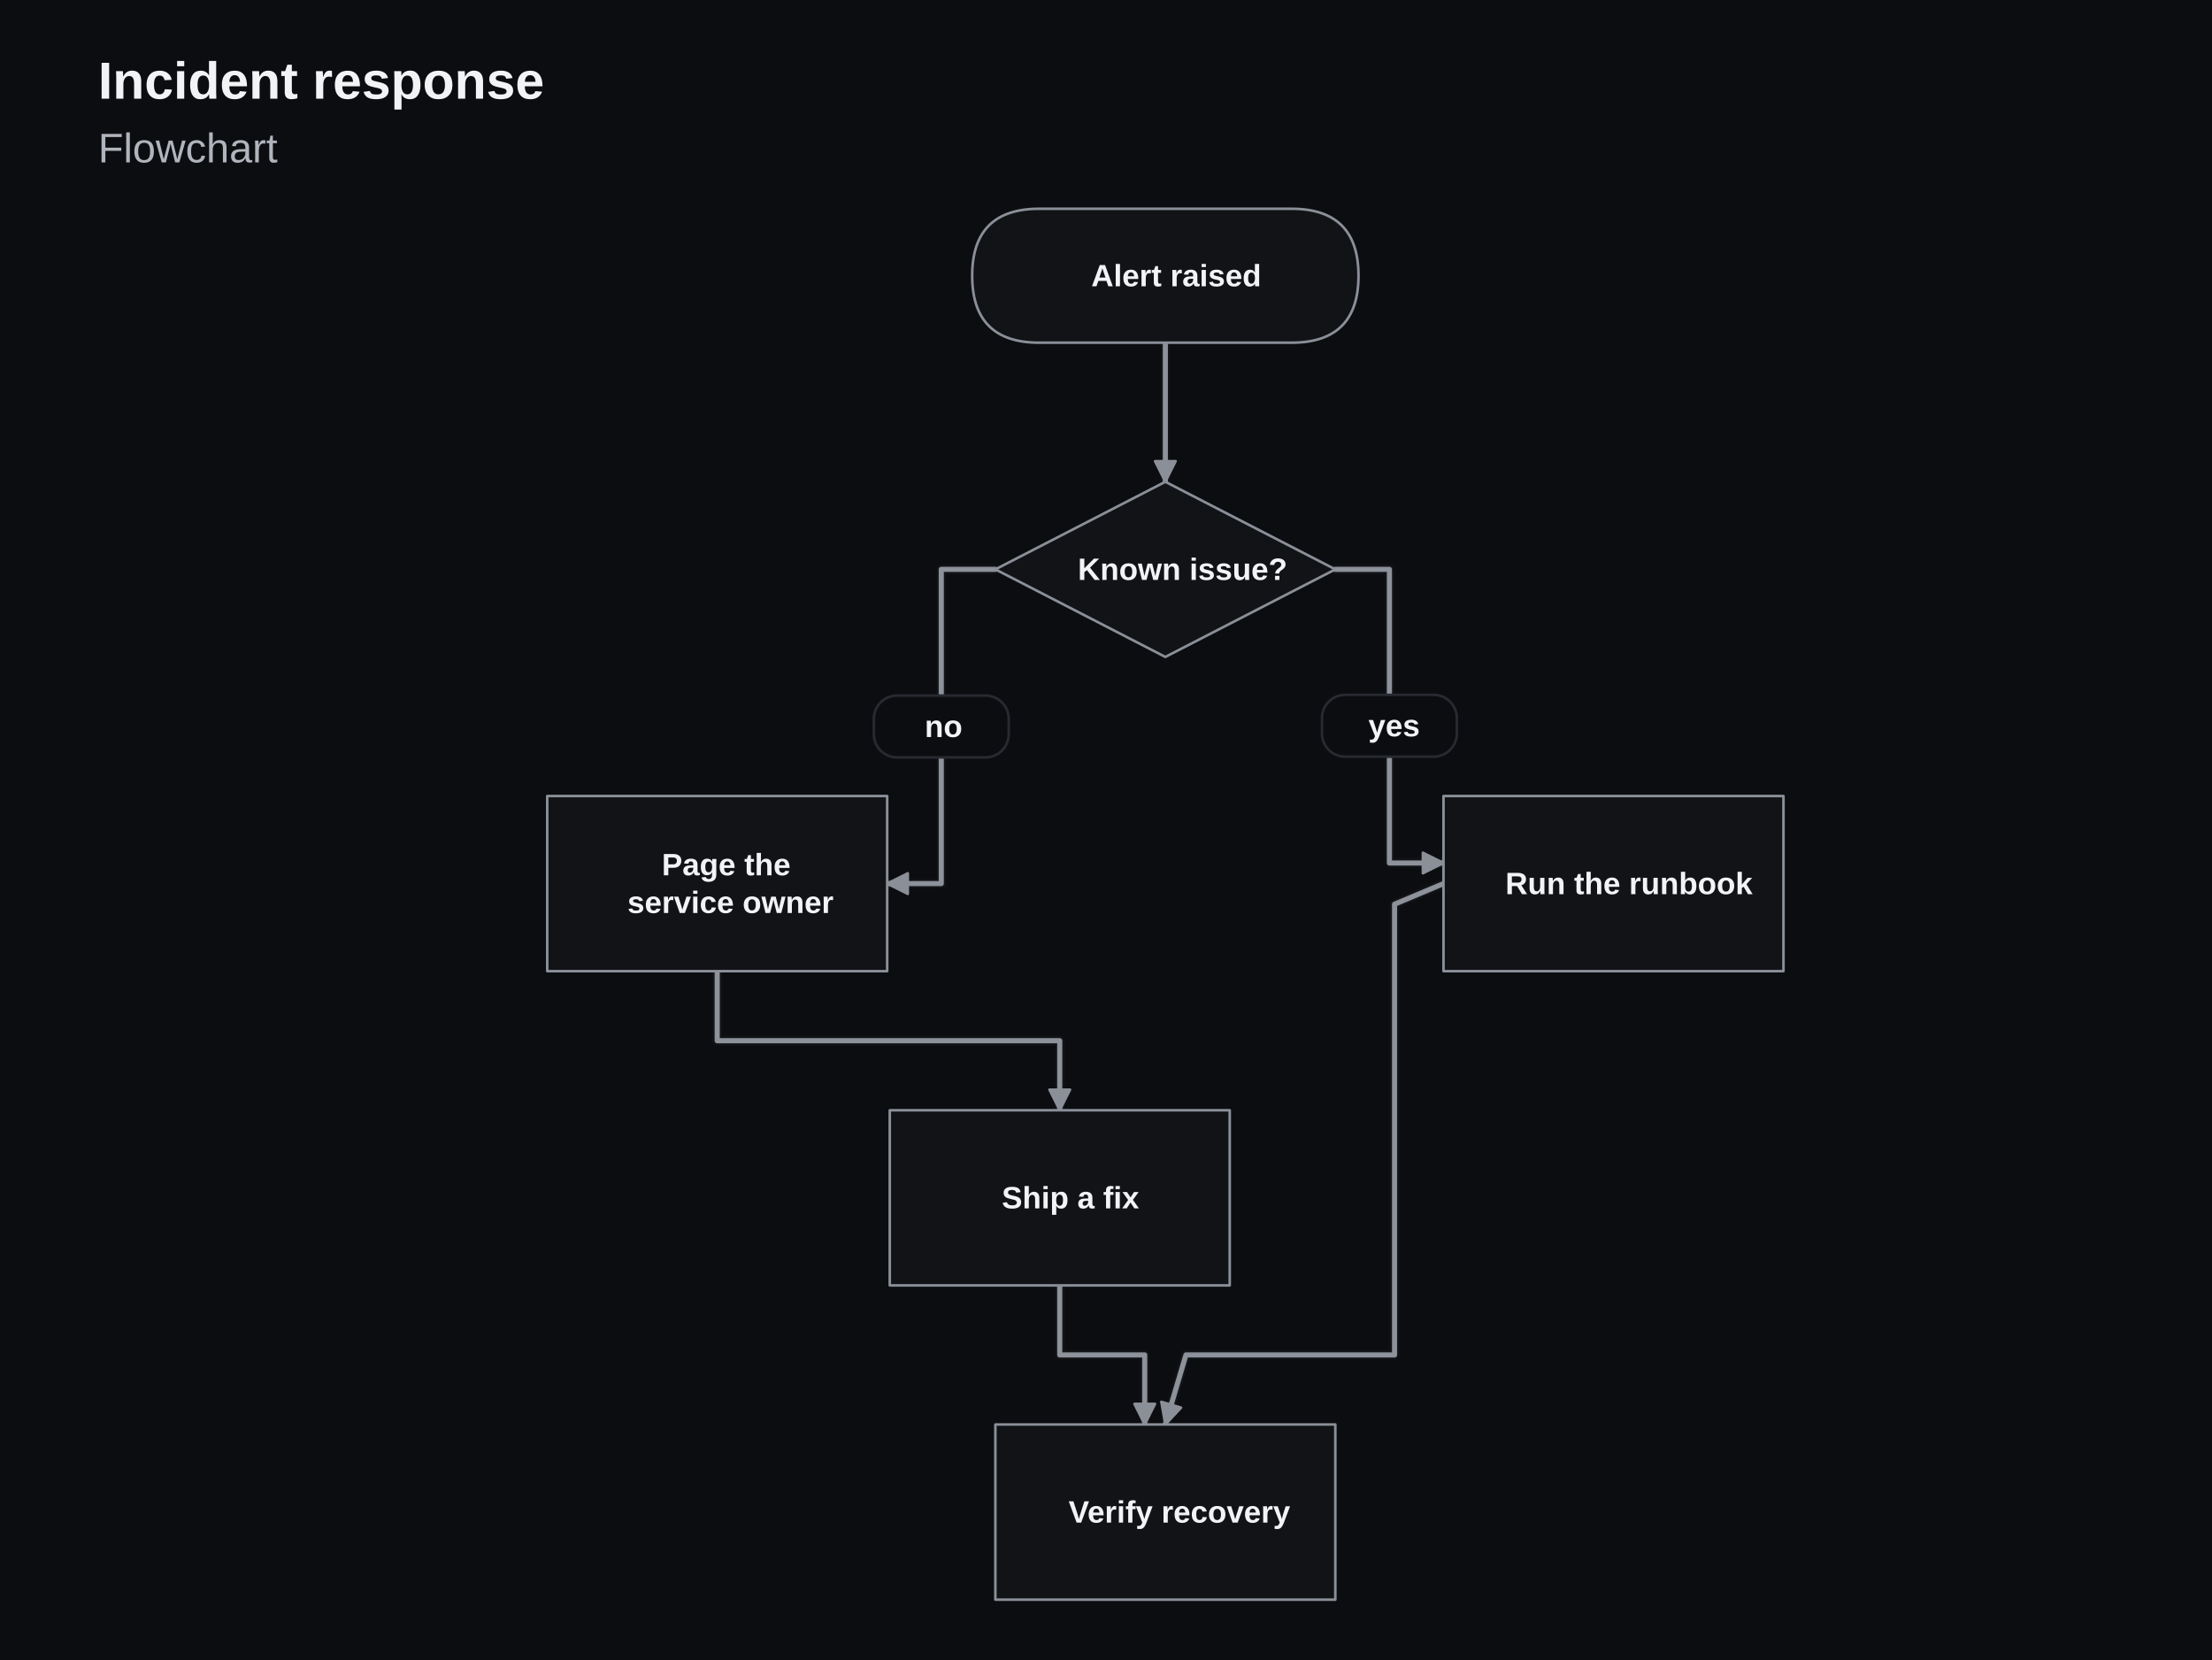
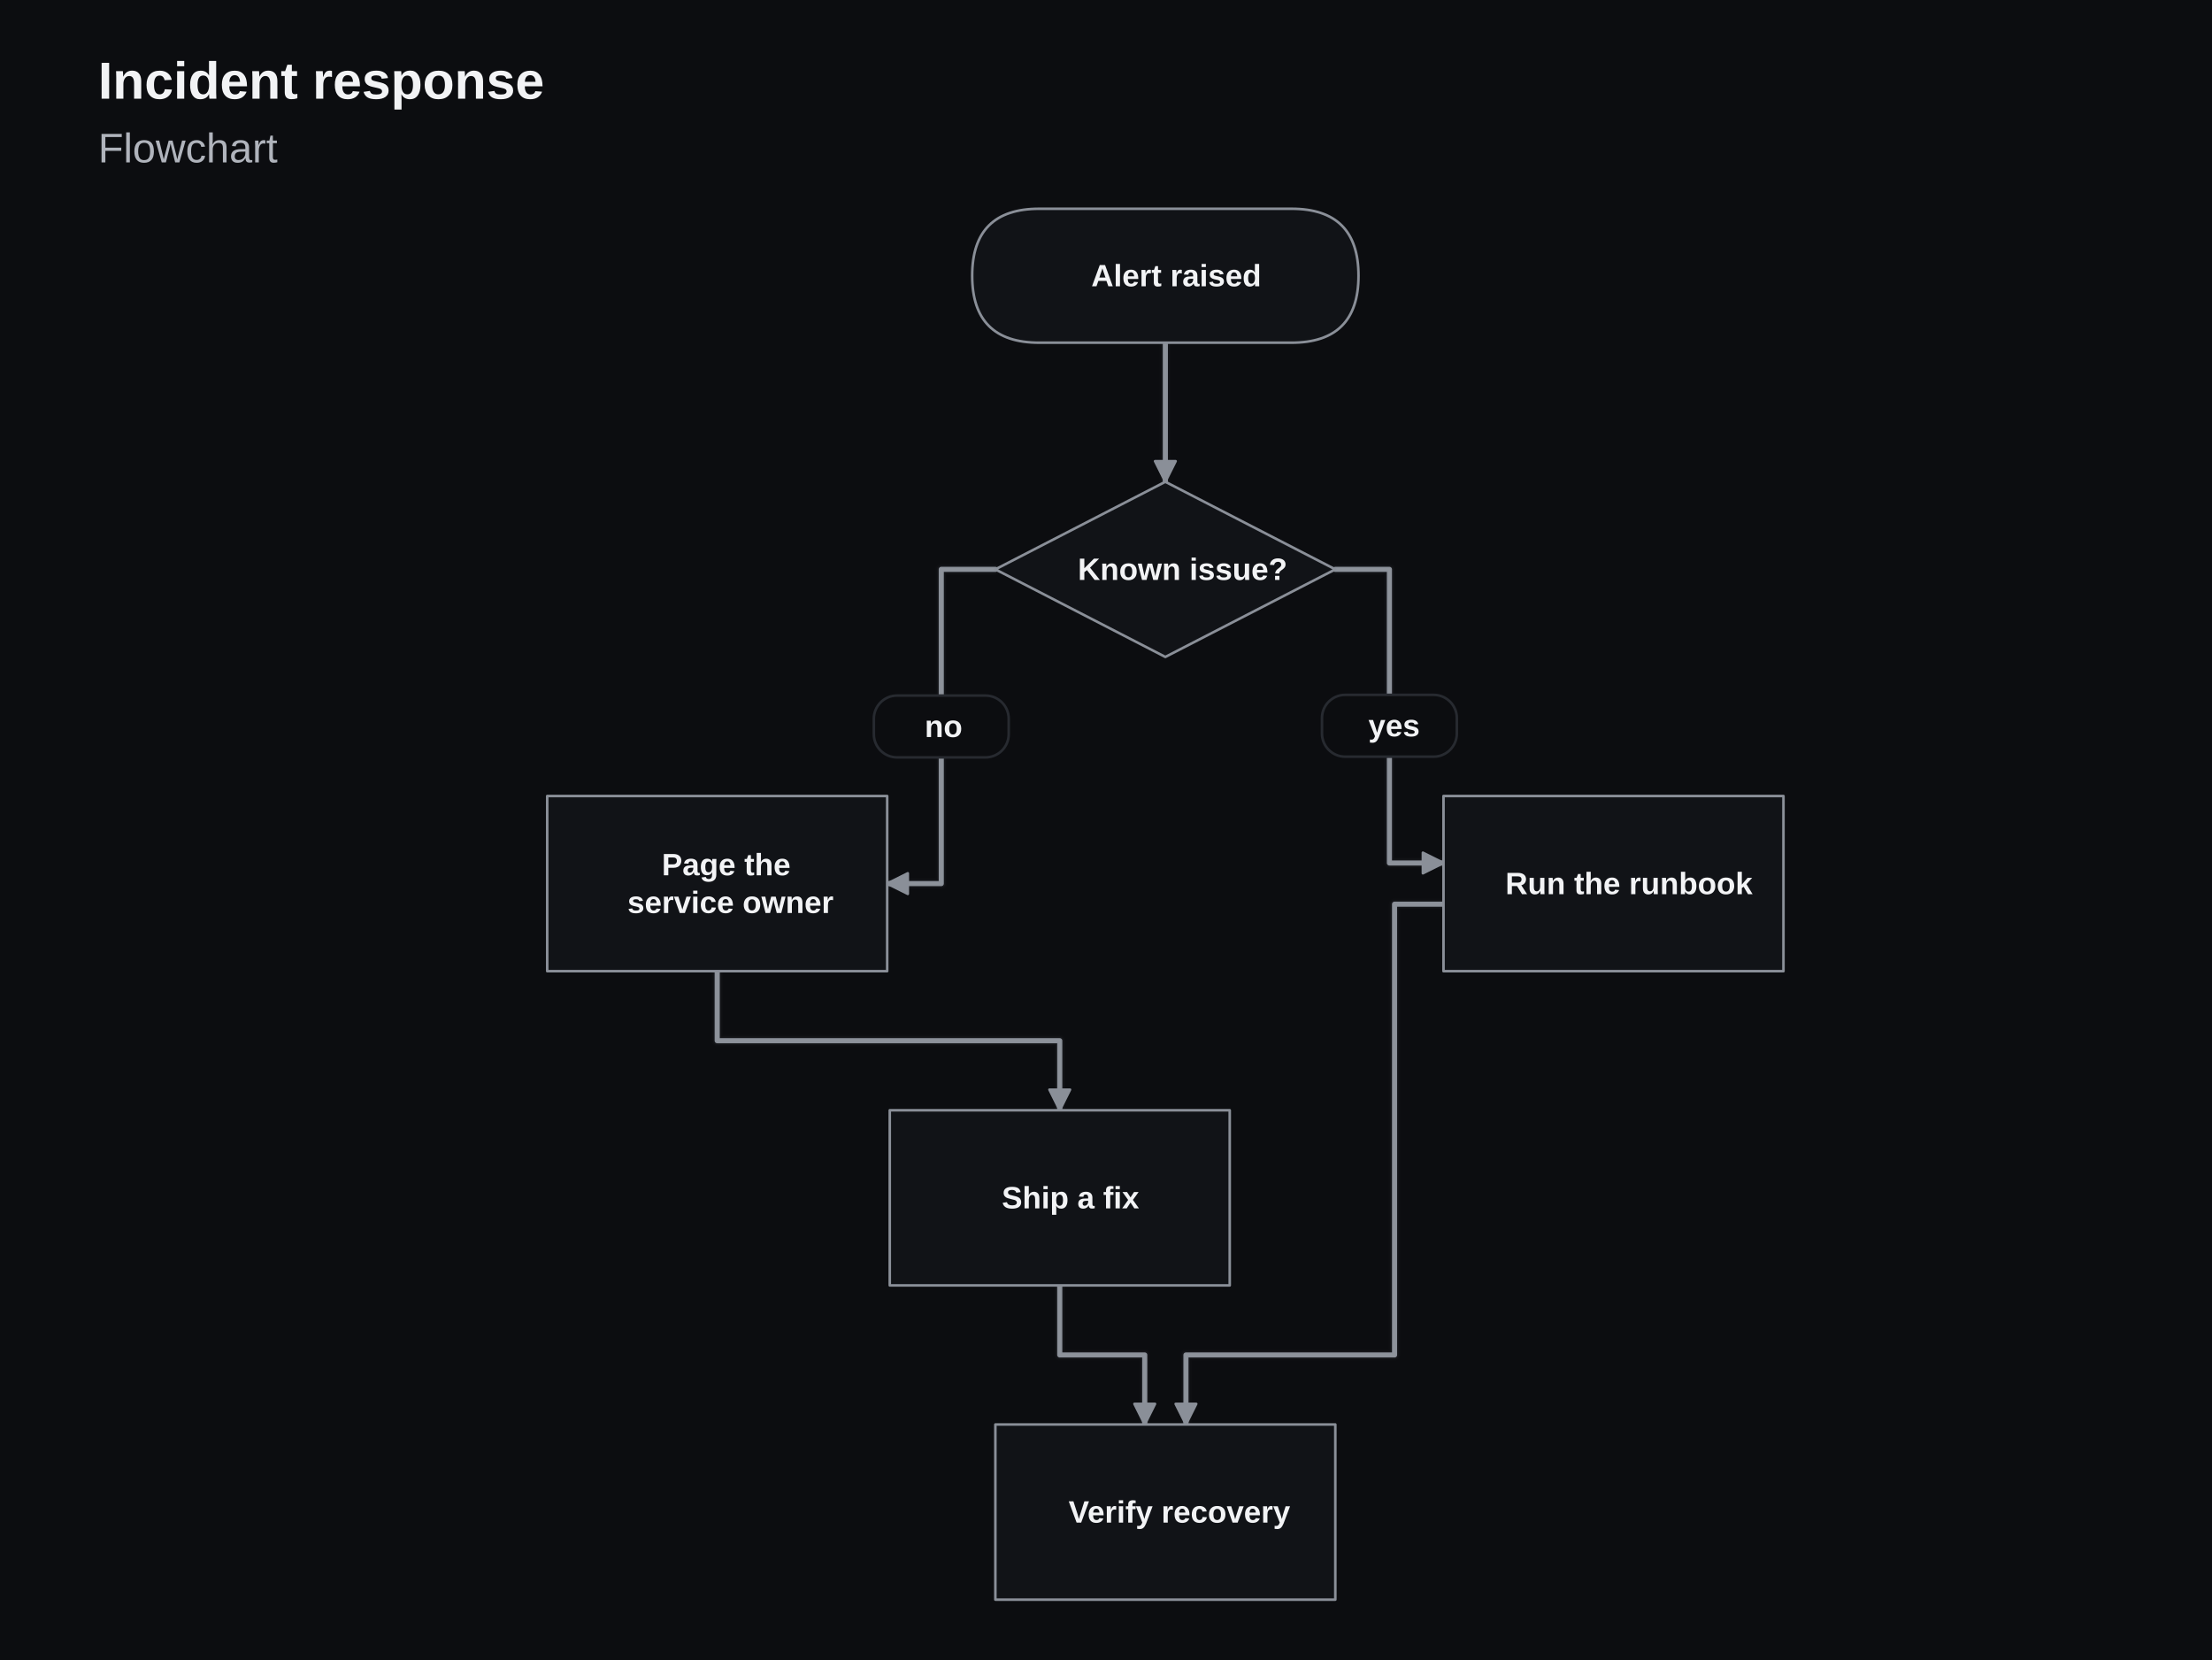
<svg xmlns="http://www.w3.org/2000/svg" width="721" height="541" viewBox="0 16 721.3 541" stroke-linecap="round" stroke-linejoin="round" style="max-width:100%;height:auto;display:block" role="img" aria-label="Incident response" aria-labelledby="cfx-mm-flowchart-d-title" aria-describedby="cfx-mm-flowchart-d-description">
  <defs>
    <clipPath id="cfx-mm-flowchart-d-clip-1" clipPathUnits="userSpaceOnUse">
      <rect x="32" y="32" width="696" height="506" />
    </clipPath>
    <clipPath id="cfx-mm-flowchart-d-clip-10" clipPathUnits="userSpaceOnUse">
      <rect x="32" y="83.65" width="696" height="454.35" />
    </clipPath>
  </defs>
  <rect x="0" y="0" width="760" height="570" rx="0" data-cfx-role="background" fill="#0C0D10" stroke="none" stroke-width="1" />
  <g clip-path="url(#cfx-mm-flowchart-d-clip-1)">
    <g data-cfx-role="frame-heading-source" data-cfx-authored-font-request="Calibri, Carlito, Segoe UI, Arial, system-ui, sans-serif|700|normal|17|">
      <g data-cfx-role="frame-heading">
        <text x="32" y="48.187" font-family="Calibri, Carlito, Segoe UI, Arial, system-ui, sans-serif" font-size="17" font-weight="700" font-style="normal" fill="#F2F3F5" xml:space="preserve" style="white-space:pre;font-language-override:normal;font-palette:normal">Incident response</text>
      </g>
    </g>
    <g data-cfx-role="frame-heading-source" data-cfx-authored-font-request="Calibri, Carlito, Segoe UI, Arial, system-ui, sans-serif|400|normal|13.5|">
      <g data-cfx-role="frame-heading">
        <text x="32" y="68.954" font-family="Calibri, Carlito, Segoe UI, Arial, system-ui, sans-serif" font-size="13.5" font-weight="400" font-style="normal" fill="#B0B4BC" xml:space="preserve" style="white-space:pre;font-language-override:normal;font-palette:normal">Flowchart</text>
      </g>
    </g>
  </g>
  <g id="cfx-mm-flowchart-d-node-9" data-cfx-source-id="mermaid-flowchart" data-cfx-role="topology" class="cfx-topology" data-canvas-surface-style="Plain" data-cfx-active-scenario="" data-cfx-map-background-style="Dots" data-cfx-projection="" data-cfx-scenario-count="0" data-cfx-scenario-ids="" data-cfx-scenarios="[]" data-cfx-viewport="" data-chart-id="mermaid-flowchart" data-fit-content-to-viewport="true" data-header-style="Standard" data-layout-direction="TopToBottom" data-layout-mode="Layered" data-node-surface-style="Card" data-visual-style="Default">
    <g clip-path="url(#cfx-mm-flowchart-d-clip-10)">
      <g id="cfx-mm-flowchart-d-node-11" data-cfx-source-id="mermaid-edge-0" data-cfx-role="topology-edge" class="cfx-topology__edge" data-cfx-meta-mermaid-operator="--&gt;" data-cfx-meta-mermaid-order="0" data-cfx-meta-mermaid-source="alert" data-cfx-meta-mermaid-source-column="3" data-cfx-meta-mermaid-source-line="5" data-cfx-meta-mermaid-target="triage" data-cfx-selected="false" data-cfx-status="Unknown" data-direction="Forward" data-edge-color="" data-edge-dash-pattern="" data-edge-emphasis="Normal" data-edge-id="mermaid-edge-0" data-edge-kind="Dependency" data-edge-label="" data-edge-layout-inference="none" data-edge-line-style="Solid" data-edge-minimum-rank-span="1" data-edge-muted="false" data-edge-render-order="0" data-edge-routing-priority="0" data-edge-secondary-label="" data-edge-tertiary-label="" data-label-offset-x="0" data-label-offset-y="0" data-route-candidate-count="1" data-route-corridor="default" data-route-curve="Orthogonal" data-route-end-x="380" data-route-end-y="173.09228280961185" data-route-fallback-reason="not-obstacle-aware" data-route-label-obstacle-hits="0" data-route-lane="0" data-route-obstacle-count="6" data-route-obstacle-hits="0" data-route-offset="0" data-route-overlap-score="0" data-route-segment-count="3" data-route-start-x="380" data-route-start-y="127.74126617375232" data-route-strategy="Orthogonal" data-scenario-ids="" data-scenario-step-indices="" data-source-group-id="" data-source-label="" data-source-marker="None" data-source-node-id="alert" data-source-port="Auto" data-source-port-id="" data-target-group-id="" data-target-label="" data-target-marker="Arrow" data-target-node-id="triage" data-target-port="Auto" data-target-port-id="" data-waypoint-count="0">
        <path d="M 380 127.741 L 380 150.417 L 380 150.417 L 380 173.092" data-cfx-role="topology-edge-line-ambient-halo" fill="none" stroke="rgba(138,143,152,0.016)" stroke-width="3.695" />
        <path d="M 380 127.741 L 380 150.417 L 380 150.417 L 380 173.092" data-cfx-role="topology-edge-line-halo" fill="none" stroke="rgba(138,143,152,0.055)" stroke-width="2.687" />
        <path d="M 380 127.741 L 380 150.417 L 380 150.417 L 380 173.092" data-cfx-role="topology-edge-line" fill="none" stroke="#8A8F98" stroke-width="1.68" />
        <path d="M 380 127.741 L 380 150.417 L 380 150.417 L 380 173.092" data-cfx-role="topology-edge-line-highlight" fill="none" stroke="rgba(255,255,255,0.035)" stroke-width="0.84" />
        <path d="M 380 173.092 L 383.359 166.374 L 376.641 166.374 Z" data-cfx-role="topology-marker" fill="#8A8F98" stroke="#8A8F98" stroke-width="0.84" fill-rule="evenodd" />
      </g>
      <g id="cfx-mm-flowchart-d-node-18" data-cfx-source-id="mermaid-edge-1" data-cfx-role="topology-edge" class="cfx-topology__edge" data-cfx-meta-mermaid-label="yes" data-cfx-meta-mermaid-operator="--&gt;" data-cfx-meta-mermaid-order="1" data-cfx-meta-mermaid-source="triage" data-cfx-meta-mermaid-source-column="3" data-cfx-meta-mermaid-source-line="6" data-cfx-meta-mermaid-target="runbook" data-cfx-selected="false" data-cfx-status="Unknown" data-direction="Forward" data-edge-color="" data-edge-dash-pattern="" data-edge-emphasis="Normal" data-edge-id="mermaid-edge-1" data-edge-kind="Dependency" data-edge-label="yes" data-edge-layout-inference="none" data-edge-line-style="Solid" data-edge-minimum-rank-span="1" data-edge-muted="false" data-edge-render-order="1" data-edge-routing-priority="0" data-edge-secondary-label="" data-edge-tertiary-label="" data-label-offset-x="0" data-label-offset-y="0" data-route-candidate-count="1" data-route-corridor="default" data-route-curve="Orthogonal" data-route-end-x="470.7020332717191" data-route-end-y="297.3876617375231" data-route-fallback-reason="not-obstacle-aware" data-route-label-obstacle-hits="0" data-route-lane="0" data-route-obstacle-count="5" data-route-obstacle-hits="0" data-route-offset="0" data-route-overlap-score="0" data-route-segment-count="3" data-route-start-x="435.4290203327172" data-route-start-y="201.64662661737526" data-route-strategy="Orthogonal" data-scenario-ids="" data-scenario-step-indices="" data-source-group-id="" data-source-label="" data-source-marker="None" data-source-node-id="triage" data-source-port="Auto" data-source-port-id="" data-target-group-id="" data-target-label="" data-target-marker="Arrow" data-target-node-id="runbook" data-target-port="Auto" data-target-port-id="" data-waypoint-count="0">
        <path d="M 435.429 201.647 L 453.066 201.647 L 453.066 297.388 L 470.702 297.388" data-cfx-role="topology-edge-line-ambient-halo" fill="none" stroke="rgba(138,143,152,0.016)" stroke-width="3.695" />
        <path d="M 435.429 201.647 L 453.066 201.647 L 453.066 297.388 L 470.702 297.388" data-cfx-role="topology-edge-line-halo" fill="none" stroke="rgba(138,143,152,0.055)" stroke-width="2.687" />
        <path d="M 435.429 201.647 L 453.066 201.647 L 453.066 297.388 L 470.702 297.388" data-cfx-role="topology-edge-line" fill="none" stroke="#8A8F98" stroke-width="1.68" />
        <path d="M 435.429 201.647 L 453.066 201.647 L 453.066 297.388 L 470.702 297.388" data-cfx-role="topology-edge-line-highlight" fill="none" stroke="rgba(255,255,255,0.035)" stroke-width="0.84" />
        <path d="M 470.702 297.388 L 463.983 294.028 L 463.983 300.747 Z" data-cfx-role="topology-marker" fill="#8A8F98" stroke="#8A8F98" stroke-width="0.84" fill-rule="evenodd" />
      </g>
      <g id="cfx-mm-flowchart-d-node-25" data-cfx-source-id="mermaid-edge-2" data-cfx-role="topology-edge" class="cfx-topology__edge" data-cfx-meta-mermaid-label="no" data-cfx-meta-mermaid-operator="--&gt;" data-cfx-meta-mermaid-order="2" data-cfx-meta-mermaid-source="triage" data-cfx-meta-mermaid-source-column="3" data-cfx-meta-mermaid-source-line="7" data-cfx-meta-mermaid-target="owner" data-cfx-selected="false" data-cfx-status="Unknown" data-direction="Forward" data-edge-color="" data-edge-dash-pattern="" data-edge-emphasis="Normal" data-edge-id="mermaid-edge-2" data-edge-kind="Dependency" data-edge-label="no" data-edge-layout-inference="none" data-edge-line-style="Solid" data-edge-minimum-rank-span="1" data-edge-muted="false" data-edge-render-order="2" data-edge-routing-priority="0" data-edge-secondary-label="" data-edge-tertiary-label="" data-label-offset-x="0" data-label-offset-y="0" data-route-candidate-count="1" data-route-corridor="default" data-route-curve="Orthogonal" data-route-end-x="289.2979667282809" data-route-end-y="304.1063308687616" data-route-fallback-reason="not-obstacle-aware" data-route-label-obstacle-hits="0" data-route-lane="0" data-route-obstacle-count="5" data-route-obstacle-hits="0" data-route-offset="0" data-route-overlap-score="0" data-route-segment-count="3" data-route-start-x="324.5709796672828" data-route-start-y="201.64662661737526" data-route-strategy="Orthogonal" data-scenario-ids="" data-scenario-step-indices="" data-source-group-id="" data-source-label="" data-source-marker="None" data-source-node-id="triage" data-source-port="Auto" data-source-port-id="" data-target-group-id="" data-target-label="" data-target-marker="Arrow" data-target-node-id="owner" data-target-port="Auto" data-target-port-id="" data-waypoint-count="0">
        <path d="M 324.571 201.647 L 306.934 201.647 L 306.934 304.106 L 289.298 304.106" data-cfx-role="topology-edge-line-ambient-halo" fill="none" stroke="rgba(138,143,152,0.016)" stroke-width="3.695" />
        <path d="M 324.571 201.647 L 306.934 201.647 L 306.934 304.106 L 289.298 304.106" data-cfx-role="topology-edge-line-halo" fill="none" stroke="rgba(138,143,152,0.055)" stroke-width="2.687" />
        <path d="M 324.571 201.647 L 306.934 201.647 L 306.934 304.106 L 289.298 304.106" data-cfx-role="topology-edge-line" fill="none" stroke="#8A8F98" stroke-width="1.68" />
        <path d="M 324.571 201.647 L 306.934 201.647 L 306.934 304.106 L 289.298 304.106" data-cfx-role="topology-edge-line-highlight" fill="none" stroke="rgba(255,255,255,0.035)" stroke-width="0.84" />
        <path d="M 289.298 304.106 L 296.017 307.466 L 296.017 300.747 Z" data-cfx-role="topology-marker" fill="#8A8F98" stroke="#8A8F98" stroke-width="0.84" fill-rule="evenodd" />
      </g>
-       <g id="cfx-mm-flowchart-d-node-32" data-cfx-source-id="mermaid-edge-3" data-cfx-role="topology-edge" class="cfx-topology__edge" data-cfx-meta-layout-route="long-edge-lane" data-cfx-meta-mermaid-operator="--&gt;" data-cfx-meta-mermaid-order="3" data-cfx-meta-mermaid-source="runbook" data-cfx-meta-mermaid-source-column="3" data-cfx-meta-mermaid-source-line="8" data-cfx-meta-mermaid-target="verify" data-cfx-selected="false" data-cfx-status="Unknown" data-direction="Forward" data-edge-color="" data-edge-dash-pattern="" data-edge-emphasis="Normal" data-edge-id="mermaid-edge-3" data-edge-kind="Dependency" data-edge-label="" data-edge-layout-inference="none" data-edge-line-style="Solid" data-edge-minimum-rank-span="1" data-edge-muted="false" data-edge-render-order="3" data-edge-routing-priority="0" data-edge-secondary-label="" data-edge-tertiary-label="" data-label-offset-x="0" data-label-offset-y="0" data-route-candidate-count="1" data-route-corridor="manual-waypoints" data-route-curve="Orthogonal" data-route-end-x="380" data-route-end-y="480.4713955637708" data-route-fallback-reason="manual-waypoints" data-route-label-obstacle-hits="0" data-route-lane="0" data-route-obstacle-count="6" data-route-obstacle-hits="0" data-route-offset="0" data-route-overlap-score="0" data-route-segment-count="4" data-route-start-x="470.7020332717191" data-route-start-y="304.1063308687616" data-route-strategy="ManualWaypoints" data-scenario-ids="" data-scenario-step-indices="" data-source-group-id="" data-source-label="" data-source-marker="None" data-source-node-id="runbook" data-source-port="Left" data-source-port-id="" data-target-group-id="" data-target-label="" data-target-marker="Arrow" data-target-node-id="verify" data-target-port="Top" data-target-port-id="" data-waypoint-count="3">
-         <path d="M 470.702 304.106 L 454.745 310.825 L 454.745 457.796 L 386.719 457.796 L 380 480.471" data-cfx-role="topology-edge-line-ambient-halo" fill="none" stroke="rgba(138,143,152,0.016)" stroke-width="3.695" />
-         <path d="M 470.702 304.106 L 454.745 310.825 L 454.745 457.796 L 386.719 457.796 L 380 480.471" data-cfx-role="topology-edge-line-halo" fill="none" stroke="rgba(138,143,152,0.055)" stroke-width="2.687" />
-         <path d="M 470.702 304.106 L 454.745 310.825 L 454.745 457.796 L 386.719 457.796 L 380 480.471" data-cfx-role="topology-edge-line" fill="none" stroke="#8A8F98" stroke-width="1.68" />
-         <path d="M 470.702 304.106 L 454.745 310.825 L 454.745 457.796 L 386.719 457.796 L 380 480.471" data-cfx-role="topology-edge-line-highlight" fill="none" stroke="rgba(255,255,255,0.035)" stroke-width="0.84" />
-         <path d="M 380 480.471 L 385.13 474.984 L 378.688 473.075 Z" data-cfx-role="topology-marker" fill="#8A8F98" stroke="#8A8F98" stroke-width="0.84" fill-rule="evenodd" />
+       <g id="cfx-mm-flowchart-d-node-32" data-cfx-source-id="mermaid-edge-3" data-cfx-role="topology-edge" class="cfx-topology__edge" data-cfx-meta-layout-route="long-edge-lane" data-cfx-meta-mermaid-operator="--&gt;" data-cfx-meta-mermaid-order="3" data-cfx-meta-mermaid-source="runbook" data-cfx-meta-mermaid-source-column="3" data-cfx-meta-mermaid-source-line="8" data-cfx-meta-mermaid-target="verify" data-cfx-selected="false" data-cfx-status="Unknown" data-direction="Forward" data-edge-color="" data-edge-dash-pattern="" data-edge-emphasis="Normal" data-edge-id="mermaid-edge-3" data-edge-kind="Dependency" data-edge-label="" data-edge-layout-inference="none" data-edge-line-style="Solid" data-edge-minimum-rank-span="1" data-edge-muted="false" data-edge-render-order="3" data-edge-routing-priority="0" data-edge-secondary-label="" data-edge-tertiary-label="" data-label-offset-x="0" data-label-offset-y="0" data-route-candidate-count="1" data-route-corridor="manual-waypoints" data-route-curve="Orthogonal" data-route-end-x="386.71866913123847" data-route-end-y="480.4713955637708" data-route-fallback-reason="manual-waypoints" data-route-label-obstacle-hits="0" data-route-lane="0" data-route-obstacle-count="6" data-route-obstacle-hits="0" data-route-offset="0" data-route-overlap-score="0" data-route-segment-count="4" data-route-start-x="470.7020332717191" data-route-start-y="310.82500000000005" data-route-strategy="ManualWaypoints" data-scenario-ids="" data-scenario-step-indices="" data-source-group-id="" data-source-label="" data-source-marker="None" data-source-node-id="runbook" data-source-port="Left" data-source-port-id="" data-target-group-id="" data-target-label="" data-target-marker="Arrow" data-target-node-id="verify" data-target-port="Top" data-target-port-id="" data-waypoint-count="3">
+         <path d="M 470.702 310.825 L 454.745 310.825 L 454.745 457.796 L 386.719 457.796 L 386.719 480.471" data-cfx-role="topology-edge-line-ambient-halo" fill="none" stroke="rgba(138,143,152,0.016)" stroke-width="3.695" />
+         <path d="M 470.702 310.825 L 454.745 310.825 L 454.745 457.796 L 386.719 457.796 L 386.719 480.471" data-cfx-role="topology-edge-line-halo" fill="none" stroke="rgba(138,143,152,0.055)" stroke-width="2.687" />
+         <path d="M 470.702 310.825 L 454.745 310.825 L 454.745 457.796 L 386.719 457.796 L 386.719 480.471" data-cfx-role="topology-edge-line" fill="none" stroke="#8A8F98" stroke-width="1.68" />
+         <path d="M 470.702 310.825 L 454.745 310.825 L 454.745 457.796 L 386.719 457.796 L 386.719 480.471" data-cfx-role="topology-edge-line-highlight" fill="none" stroke="rgba(255,255,255,0.035)" stroke-width="0.84" />
+         <path d="M 386.719 480.471 L 390.078 473.753 L 383.359 473.753 Z" data-cfx-role="topology-marker" fill="#8A8F98" stroke="#8A8F98" stroke-width="0.84" fill-rule="evenodd" />
      </g>
      <g id="cfx-mm-flowchart-d-node-39" data-cfx-source-id="mermaid-edge-4" data-cfx-role="topology-edge" class="cfx-topology__edge" data-cfx-meta-mermaid-operator="--&gt;" data-cfx-meta-mermaid-order="4" data-cfx-meta-mermaid-source="owner" data-cfx-meta-mermaid-source-column="3" data-cfx-meta-mermaid-source-line="9" data-cfx-meta-mermaid-target="fix" data-cfx-selected="false" data-cfx-status="Unknown" data-direction="Forward" data-edge-color="" data-edge-dash-pattern="" data-edge-emphasis="Normal" data-edge-id="mermaid-edge-4" data-edge-kind="Dependency" data-edge-label="" data-edge-layout-inference="none" data-edge-line-style="Solid" data-edge-minimum-rank-span="1" data-edge-muted="false" data-edge-render-order="4" data-edge-routing-priority="0" data-edge-secondary-label="" data-edge-tertiary-label="" data-label-offset-x="0" data-label-offset-y="0" data-route-candidate-count="1" data-route-corridor="default" data-route-curve="Orthogonal" data-route-end-x="345.566820702403" data-route-end-y="378.0116913123845" data-route-fallback-reason="not-obstacle-aware" data-route-label-obstacle-hits="0" data-route-lane="0" data-route-obstacle-count="6" data-route-obstacle-hits="0" data-route-offset="0" data-route-overlap-score="0" data-route-segment-count="3" data-route-start-x="233.86894639556377" data-route-start-y="332.660674676525" data-route-strategy="Orthogonal" data-scenario-ids="" data-scenario-step-indices="" data-source-group-id="" data-source-label="" data-source-marker="None" data-source-node-id="owner" data-source-port="Auto" data-source-port-id="" data-target-group-id="" data-target-label="" data-target-marker="Arrow" data-target-node-id="fix" data-target-port="Auto" data-target-port-id="" data-waypoint-count="0">
        <path d="M 233.869 332.661 L 233.869 355.336 L 345.567 355.336 L 345.567 378.012" data-cfx-role="topology-edge-line-ambient-halo" fill="none" stroke="rgba(138,143,152,0.016)" stroke-width="3.695" />
        <path d="M 233.869 332.661 L 233.869 355.336 L 345.567 355.336 L 345.567 378.012" data-cfx-role="topology-edge-line-halo" fill="none" stroke="rgba(138,143,152,0.055)" stroke-width="2.687" />
        <path d="M 233.869 332.661 L 233.869 355.336 L 345.567 355.336 L 345.567 378.012" data-cfx-role="topology-edge-line" fill="none" stroke="#8A8F98" stroke-width="1.68" />
        <path d="M 233.869 332.661 L 233.869 355.336 L 345.567 355.336 L 345.567 378.012" data-cfx-role="topology-edge-line-highlight" fill="none" stroke="rgba(255,255,255,0.035)" stroke-width="0.84" />
        <path d="M 345.567 378.012 L 348.926 371.293 L 342.207 371.293 Z" data-cfx-role="topology-marker" fill="#8A8F98" stroke="#8A8F98" stroke-width="0.84" fill-rule="evenodd" />
      </g>
      <g id="cfx-mm-flowchart-d-node-46" data-cfx-source-id="mermaid-edge-5" data-cfx-role="topology-edge" class="cfx-topology__edge" data-cfx-meta-mermaid-operator="--&gt;" data-cfx-meta-mermaid-order="5" data-cfx-meta-mermaid-source="fix" data-cfx-meta-mermaid-source-column="3" data-cfx-meta-mermaid-source-line="10" data-cfx-meta-mermaid-target="verify" data-cfx-selected="false" data-cfx-status="Unknown" data-direction="Forward" data-edge-color="" data-edge-dash-pattern="" data-edge-emphasis="Normal" data-edge-id="mermaid-edge-5" data-edge-kind="Dependency" data-edge-label="" data-edge-layout-inference="none" data-edge-line-style="Solid" data-edge-minimum-rank-span="1" data-edge-muted="false" data-edge-render-order="5" data-edge-routing-priority="0" data-edge-secondary-label="" data-edge-tertiary-label="" data-label-offset-x="0" data-label-offset-y="0" data-route-candidate-count="1" data-route-corridor="default" data-route-curve="Orthogonal" data-route-end-x="373.28133086876153" data-route-end-y="480.4713955637708" data-route-fallback-reason="not-obstacle-aware" data-route-label-obstacle-hits="0" data-route-lane="0" data-route-obstacle-count="6" data-route-obstacle-hits="0" data-route-offset="0" data-route-overlap-score="0" data-route-segment-count="3" data-route-start-x="345.566820702403" data-route-start-y="435.12037892791136" data-route-strategy="Orthogonal" data-scenario-ids="" data-scenario-step-indices="" data-source-group-id="" data-source-label="" data-source-marker="None" data-source-node-id="fix" data-source-port="Auto" data-source-port-id="" data-target-group-id="" data-target-label="" data-target-marker="Arrow" data-target-node-id="verify" data-target-port="Auto" data-target-port-id="" data-waypoint-count="0">
        <path d="M 345.567 435.12 L 345.567 457.796 L 373.281 457.796 L 373.281 480.471" data-cfx-role="topology-edge-line-ambient-halo" fill="none" stroke="rgba(138,143,152,0.016)" stroke-width="3.695" />
        <path d="M 345.567 435.12 L 345.567 457.796 L 373.281 457.796 L 373.281 480.471" data-cfx-role="topology-edge-line-halo" fill="none" stroke="rgba(138,143,152,0.055)" stroke-width="2.687" />
        <path d="M 345.567 435.12 L 345.567 457.796 L 373.281 457.796 L 373.281 480.471" data-cfx-role="topology-edge-line" fill="none" stroke="#8A8F98" stroke-width="1.68" />
        <path d="M 345.567 435.12 L 345.567 457.796 L 373.281 457.796 L 373.281 480.471" data-cfx-role="topology-edge-line-highlight" fill="none" stroke="rgba(255,255,255,0.035)" stroke-width="0.84" />
        <path d="M 373.281 480.471 L 376.641 473.753 L 369.922 473.753 Z" data-cfx-role="topology-marker" fill="#8A8F98" stroke="#8A8F98" stroke-width="0.84" fill-rule="evenodd" />
      </g>
      <g id="cfx-mm-flowchart-d-node-53" data-cfx-source-id="mermaid-edge-1-label" data-cfx-role="topology-edge-label" class="cfx-topology__edge-label" data-cfx-status="Unknown" data-edge-id="mermaid-edge-1" data-edge-label-render-order="1" data-edge-render-order="1" data-label-anchor-node-id="" data-label-anchor-override="false" data-label-anchor-x="453.0655268022182" data-label-anchor-y="252.64743320450347" data-label-clearance="false" data-label-height="20.156007393715342" data-label-leader="false" data-label-line-count="1" data-label-width="43.976743404469836" data-label-x="453.06552680221813" data-label-y="252.64743320450347">
        <rect x="431.077" y="242.569" width="43.977" height="20.156" rx="7.559" data-cfx-role="topology-edge-label-surface" fill="#0C0D10" stroke="#272A30" stroke-width="0.84" />
        <g data-cfx-role="topology-edge-label-text">
          <text x="446.189" y="256.092" font-family="Calibri, Carlito, Segoe UI, Arial, system-ui, sans-serif" font-size="10.078" font-weight="600" font-style="normal" fill="#F2F3F5" xml:space="preserve" style="white-space:pre;font-language-override:normal;font-palette:normal">yes</text>
        </g>
      </g>
      <g id="cfx-mm-flowchart-d-node-57" data-cfx-source-id="mermaid-edge-2-label" data-cfx-role="topology-edge-label" class="cfx-topology__edge-label" data-cfx-status="Unknown" data-edge-id="mermaid-edge-2" data-edge-label-render-order="2" data-edge-render-order="2" data-label-anchor-node-id="" data-label-anchor-override="false" data-label-anchor-x="306.9344731977819" data-label-anchor-y="252.87647874306842" data-label-clearance="false" data-label-height="20.156007393715342" data-label-leader="false" data-label-line-count="1" data-label-width="43.976743404469836" data-label-x="306.93447319778187" data-label-y="252.87647874306842">
        <rect x="284.946" y="242.798" width="43.977" height="20.156" rx="7.559" data-cfx-role="topology-edge-label-surface" fill="#0C0D10" stroke="#272A30" stroke-width="0.84" />
        <g data-cfx-role="topology-edge-label-text">
          <text x="301.521" y="256.321" font-family="Calibri, Carlito, Segoe UI, Arial, system-ui, sans-serif" font-size="10.078" font-weight="600" font-style="normal" fill="#F2F3F5" xml:space="preserve" style="white-space:pre;font-language-override:normal;font-palette:normal">no</text>
        </g>
      </g>
      <g id="cfx-mm-flowchart-d-node-61" data-cfx-source-id="alert" data-cfx-role="topology-node" class="cfx-topology__node cfx-mermaid-node cfx-mermaid-shape-stadium" data-cfx-meta-layer="0" data-cfx-meta-layout-column="0" data-cfx-meta-layout-layer="0" data-cfx-meta-layout-layerindex="0" data-cfx-meta-layout-row="0" data-cfx-meta-mermaid-id="alert" data-cfx-meta-mermaid-label="Alert raised" data-cfx-meta-mermaid-layer="0" data-cfx-meta-mermaid-order="0" data-cfx-meta-mermaid-shape="Stadium" data-cfx-meta-mermaid-shapetoken="stadium" data-cfx-meta-mermaid-source-column="3" data-cfx-meta-mermaid-source-line="5" data-cfx-selected="false" data-cfx-status="Unknown" data-group-id="" data-group-label="" data-node-badge="" data-node-detail-count="0" data-node-display-mode="Card" data-node-id="alert" data-node-kind="Generic" data-node-label="Alert raised" data-node-shape="Stadium" data-scenario-ids="" data-scenario-step-indices="">
        <path d="M 338.848 84.07 L 421.152 84.07 C 435.709 84.07 442.988 91.348 442.988 105.906 L 442.988 105.906 C 442.988 120.463 435.709 127.741 421.152 127.741 L 338.848 127.741 C 324.291 127.741 317.012 120.463 317.012 105.906 L 317.012 105.906 C 317.012 91.348 324.291 84.07 338.848 84.07 Z" data-cfx-role="topology-node-surface" fill="#111317" stroke="#8A8F98" stroke-width="0.84" fill-rule="evenodd" />
        <g id="cfx-mm-flowchart-d-node-63" data-cfx-source-id="alert-label" data-cfx-role="topology-node-label">
          <text x="355.838" y="109.35" font-family="Calibri, Carlito, Segoe UI, Arial, system-ui, sans-serif" font-size="10.078" font-weight="600" font-style="normal" fill="#F2F3F5" xml:space="preserve" style="white-space:pre;font-language-override:normal;font-palette:normal">Alert raised</text>
        </g>
      </g>
      <g id="cfx-mm-flowchart-d-node-65" data-cfx-source-id="triage" data-cfx-role="topology-node" class="cfx-topology__node cfx-mermaid-node cfx-mermaid-shape-rhombus" data-cfx-meta-layer="1" data-cfx-meta-layout-column="0" data-cfx-meta-layout-layer="1" data-cfx-meta-layout-layerindex="1" data-cfx-meta-layout-row="0" data-cfx-meta-mermaid-id="triage" data-cfx-meta-mermaid-label="Known issue?" data-cfx-meta-mermaid-layer="1" data-cfx-meta-mermaid-order="1" data-cfx-meta-mermaid-shape="Rhombus" data-cfx-meta-mermaid-shapetoken="rhombus" data-cfx-meta-mermaid-source-column="29" data-cfx-meta-mermaid-source-line="5" data-cfx-selected="false" data-cfx-status="Unknown" data-group-id="" data-group-label="" data-node-badge="" data-node-detail-count="0" data-node-display-mode="Card" data-node-id="triage" data-node-kind="Generic" data-node-label="Known issue?" data-node-shape="Diamond" data-scenario-ids="" data-scenario-step-indices="">
        <path d="M 380 173.092 L 435.429 201.647 L 380 230.201 L 324.571 201.647 Z" data-cfx-role="topology-node-surface" fill="#111317" stroke="#8A8F98" stroke-width="0.84" fill-rule="evenodd" />
        <g id="cfx-mm-flowchart-d-node-67" data-cfx-source-id="triage-label" data-cfx-role="topology-node-label">
          <text x="351.464" y="205.091" font-family="Calibri, Carlito, Segoe UI, Arial, system-ui, sans-serif" font-size="10.078" font-weight="600" font-style="normal" fill="#F2F3F5" xml:space="preserve" style="white-space:pre;font-language-override:normal;font-palette:normal">Known issue?</text>
        </g>
      </g>
      <g id="cfx-mm-flowchart-d-node-69" data-cfx-source-id="runbook" data-cfx-role="topology-node" class="cfx-topology__node cfx-mermaid-node cfx-mermaid-shape-rectangle" data-cfx-meta-layer="2" data-cfx-meta-layout-column="1" data-cfx-meta-layout-layer="2" data-cfx-meta-layout-layerindex="2" data-cfx-meta-layout-row="0" data-cfx-meta-mermaid-id="runbook" data-cfx-meta-mermaid-label="Run the runbook" data-cfx-meta-mermaid-layer="2" data-cfx-meta-mermaid-order="2" data-cfx-meta-mermaid-shape="Rectangle" data-cfx-meta-mermaid-shapetoken="rectangle" data-cfx-meta-mermaid-source-column="19" data-cfx-meta-mermaid-source-line="6" data-cfx-selected="false" data-cfx-status="Unknown" data-group-id="" data-group-label="" data-node-badge="" data-node-detail-count="0" data-node-display-mode="Card" data-node-id="runbook" data-node-kind="Generic" data-node-label="Run the runbook" data-node-shape="Rectangle" data-scenario-ids="" data-scenario-step-indices="">
        <path d="M 470.702 275.552 L 581.56 275.552 L 581.56 332.661 L 470.702 332.661 Z" data-cfx-role="topology-node-surface" fill="#111317" stroke="#8A8F98" stroke-width="0.84" fill-rule="evenodd" />
        <g id="cfx-mm-flowchart-d-node-71" data-cfx-source-id="runbook-label" data-cfx-role="topology-node-label">
          <text x="490.88" y="307.551" font-family="Calibri, Carlito, Segoe UI, Arial, system-ui, sans-serif" font-size="10.078" font-weight="600" font-style="normal" fill="#F2F3F5" xml:space="preserve" style="white-space:pre;font-language-override:normal;font-palette:normal">Run the runbook</text>
        </g>
      </g>
      <g id="cfx-mm-flowchart-d-node-73" data-cfx-source-id="owner" data-cfx-role="topology-node" class="cfx-topology__node cfx-mermaid-node cfx-mermaid-shape-rectangle" data-cfx-meta-layer="2" data-cfx-meta-layout-column="0" data-cfx-meta-layout-layer="2" data-cfx-meta-layout-layerindex="2" data-cfx-meta-layout-row="0" data-cfx-meta-mermaid-id="owner" data-cfx-meta-mermaid-label="Page the&lt;br/&gt;service owner" data-cfx-meta-mermaid-layer="2" data-cfx-meta-mermaid-order="3" data-cfx-meta-mermaid-shape="Rectangle" data-cfx-meta-mermaid-shapetoken="rectangle" data-cfx-meta-mermaid-source-column="18" data-cfx-meta-mermaid-source-line="7" data-cfx-selected="false" data-cfx-status="Unknown" data-group-id="" data-group-label="" data-node-badge="" data-node-detail-count="0" data-node-display-mode="Card" data-node-id="owner" data-node-kind="Generic" data-node-label="Page the&#10;service owner" data-node-shape="Rectangle" data-scenario-ids="" data-scenario-step-indices="">
        <path d="M 178.44 275.552 L 289.298 275.552 L 289.298 332.661 L 178.44 332.661 Z" data-cfx-role="topology-node-surface" fill="#111317" stroke="#8A8F98" stroke-width="0.84" fill-rule="evenodd" />
        <g id="cfx-mm-flowchart-d-node-75" data-cfx-source-id="owner-label" data-cfx-role="topology-node-label">
          <text x="215.799" y="301.4" font-family="Calibri, Carlito, Segoe UI, Arial, system-ui, sans-serif" font-size="10.078" font-weight="600" font-style="normal" fill="#F2F3F5" xml:space="preserve" style="white-space:pre;font-language-override:normal;font-palette:normal">Page the</text>
        </g>
        <g id="cfx-mm-flowchart-d-node-76" data-cfx-source-id="owner-label" data-cfx-role="topology-node-label">
          <text x="204.595" y="313.702" font-family="Calibri, Carlito, Segoe UI, Arial, system-ui, sans-serif" font-size="10.078" font-weight="600" font-style="normal" fill="#F2F3F5" xml:space="preserve" style="white-space:pre;font-language-override:normal;font-palette:normal">service owner</text>
        </g>
      </g>
      <g id="cfx-mm-flowchart-d-node-78" data-cfx-source-id="verify" data-cfx-role="topology-node" class="cfx-topology__node cfx-mermaid-node cfx-mermaid-shape-rectangle" data-cfx-meta-layer="4" data-cfx-meta-layout-column="0" data-cfx-meta-layout-layer="4" data-cfx-meta-layout-layerindex="4" data-cfx-meta-layout-row="0" data-cfx-meta-mermaid-id="verify" data-cfx-meta-mermaid-label="Verify recovery" data-cfx-meta-mermaid-layer="4" data-cfx-meta-mermaid-order="4" data-cfx-meta-mermaid-shape="Rectangle" data-cfx-meta-mermaid-shapetoken="rectangle" data-cfx-meta-mermaid-source-column="15" data-cfx-meta-mermaid-source-line="8" data-cfx-selected="false" data-cfx-status="Unknown" data-group-id="" data-group-label="" data-node-badge="" data-node-detail-count="0" data-node-display-mode="Card" data-node-id="verify" data-node-kind="Generic" data-node-label="Verify recovery" data-node-shape="Rectangle" data-scenario-ids="" data-scenario-step-indices="">
        <path d="M 324.571 480.471 L 435.429 480.471 L 435.429 537.58 L 324.571 537.58 Z" data-cfx-role="topology-node-surface" fill="#111317" stroke="#8A8F98" stroke-width="0.84" fill-rule="evenodd" />
        <g id="cfx-mm-flowchart-d-node-80" data-cfx-source-id="verify-label" data-cfx-role="topology-node-label">
          <text x="348.445" y="512.47" font-family="Calibri, Carlito, Segoe UI, Arial, system-ui, sans-serif" font-size="10.078" font-weight="600" font-style="normal" fill="#F2F3F5" xml:space="preserve" style="white-space:pre;font-language-override:normal;font-palette:normal">Verify recovery</text>
        </g>
      </g>
      <g id="cfx-mm-flowchart-d-node-82" data-cfx-source-id="fix" data-cfx-role="topology-node" class="cfx-topology__node cfx-mermaid-node cfx-mermaid-shape-rectangle" data-cfx-meta-layer="3" data-cfx-meta-layout-column="0" data-cfx-meta-layout-layer="3" data-cfx-meta-layout-layerindex="3" data-cfx-meta-layout-row="0" data-cfx-meta-mermaid-id="fix" data-cfx-meta-mermaid-label="Ship a fix" data-cfx-meta-mermaid-layer="3" data-cfx-meta-mermaid-order="5" data-cfx-meta-mermaid-shape="Rectangle" data-cfx-meta-mermaid-shapetoken="rectangle" data-cfx-meta-mermaid-source-column="13" data-cfx-meta-mermaid-source-line="9" data-cfx-selected="false" data-cfx-status="Unknown" data-group-id="" data-group-label="" data-node-badge="" data-node-detail-count="0" data-node-display-mode="Card" data-node-id="fix" data-node-kind="Generic" data-node-label="Ship a fix" data-node-shape="Rectangle" data-scenario-ids="" data-scenario-step-indices="">
        <path d="M 290.138 378.012 L 400.996 378.012 L 400.996 435.12 L 290.138 435.12 Z" data-cfx-role="topology-node-surface" fill="#111317" stroke="#8A8F98" stroke-width="0.84" fill-rule="evenodd" />
        <g id="cfx-mm-flowchart-d-node-84" data-cfx-source-id="fix-label" data-cfx-role="topology-node-label">
          <text x="326.666" y="410.011" font-family="Calibri, Carlito, Segoe UI, Arial, system-ui, sans-serif" font-size="10.078" font-weight="600" font-style="normal" fill="#F2F3F5" xml:space="preserve" style="white-space:pre;font-language-override:normal;font-palette:normal">Ship a fix</text>
        </g>
      </g>
    </g>
  </g>
</svg>
